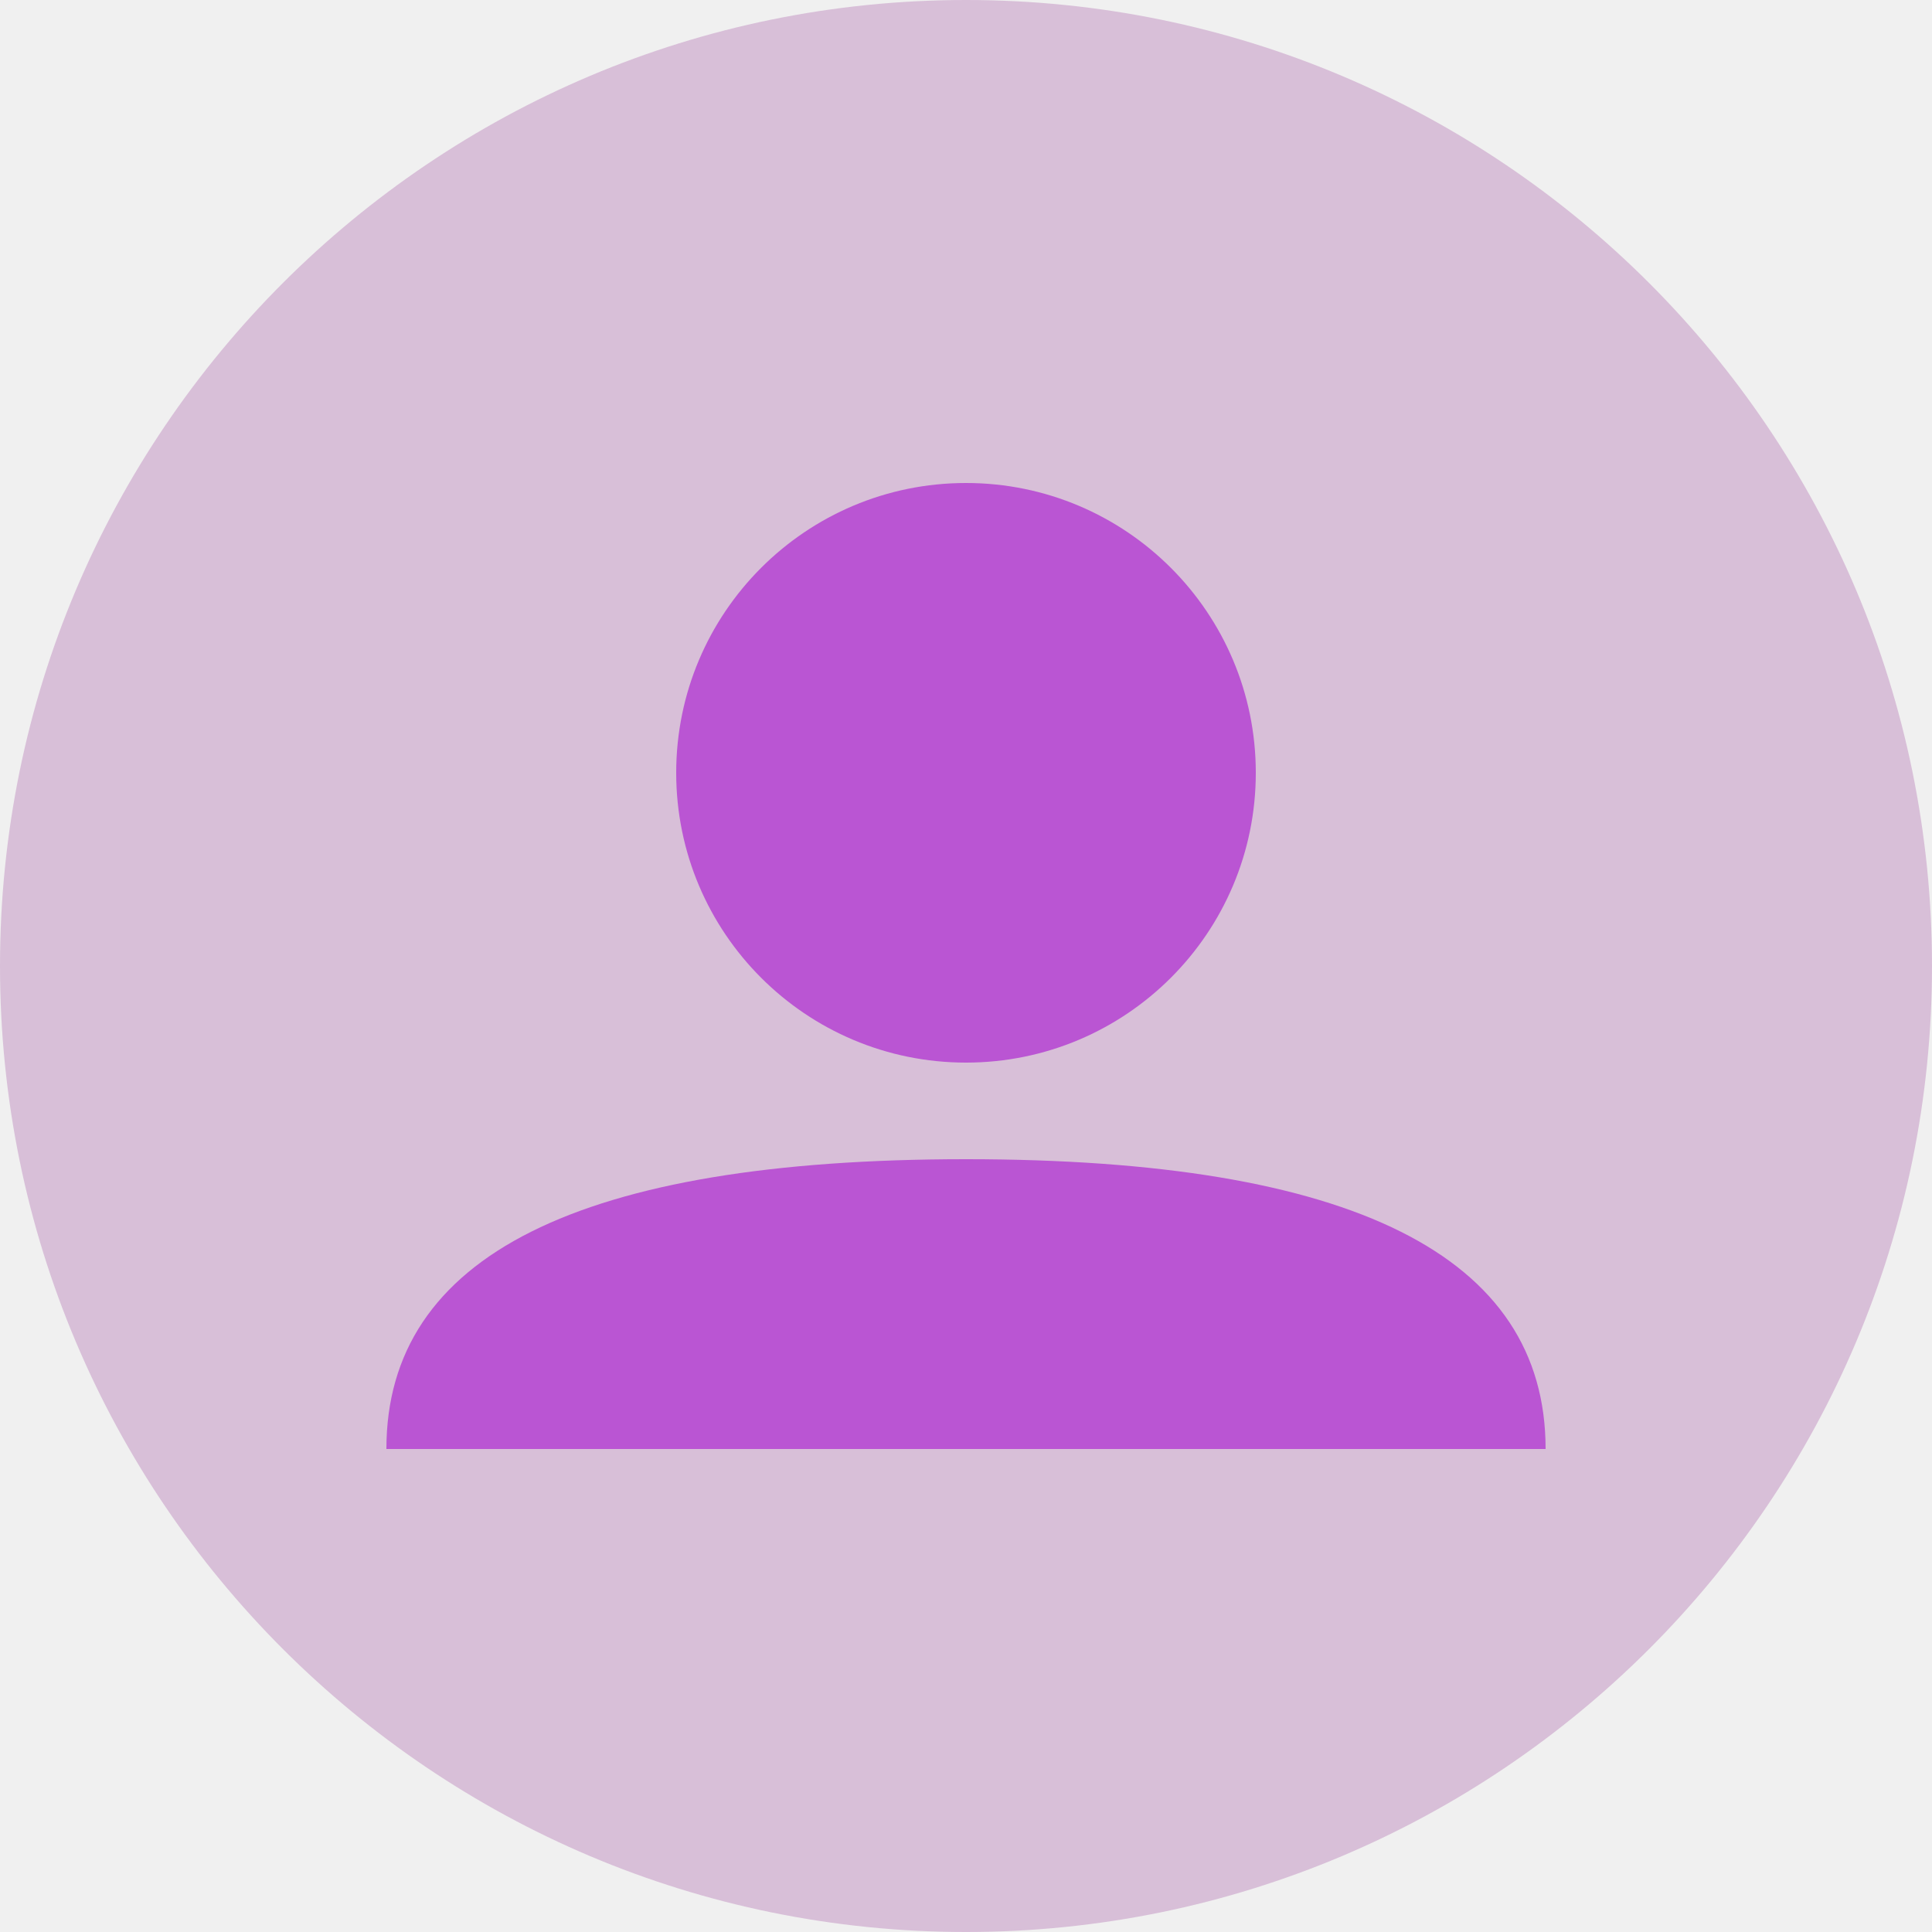
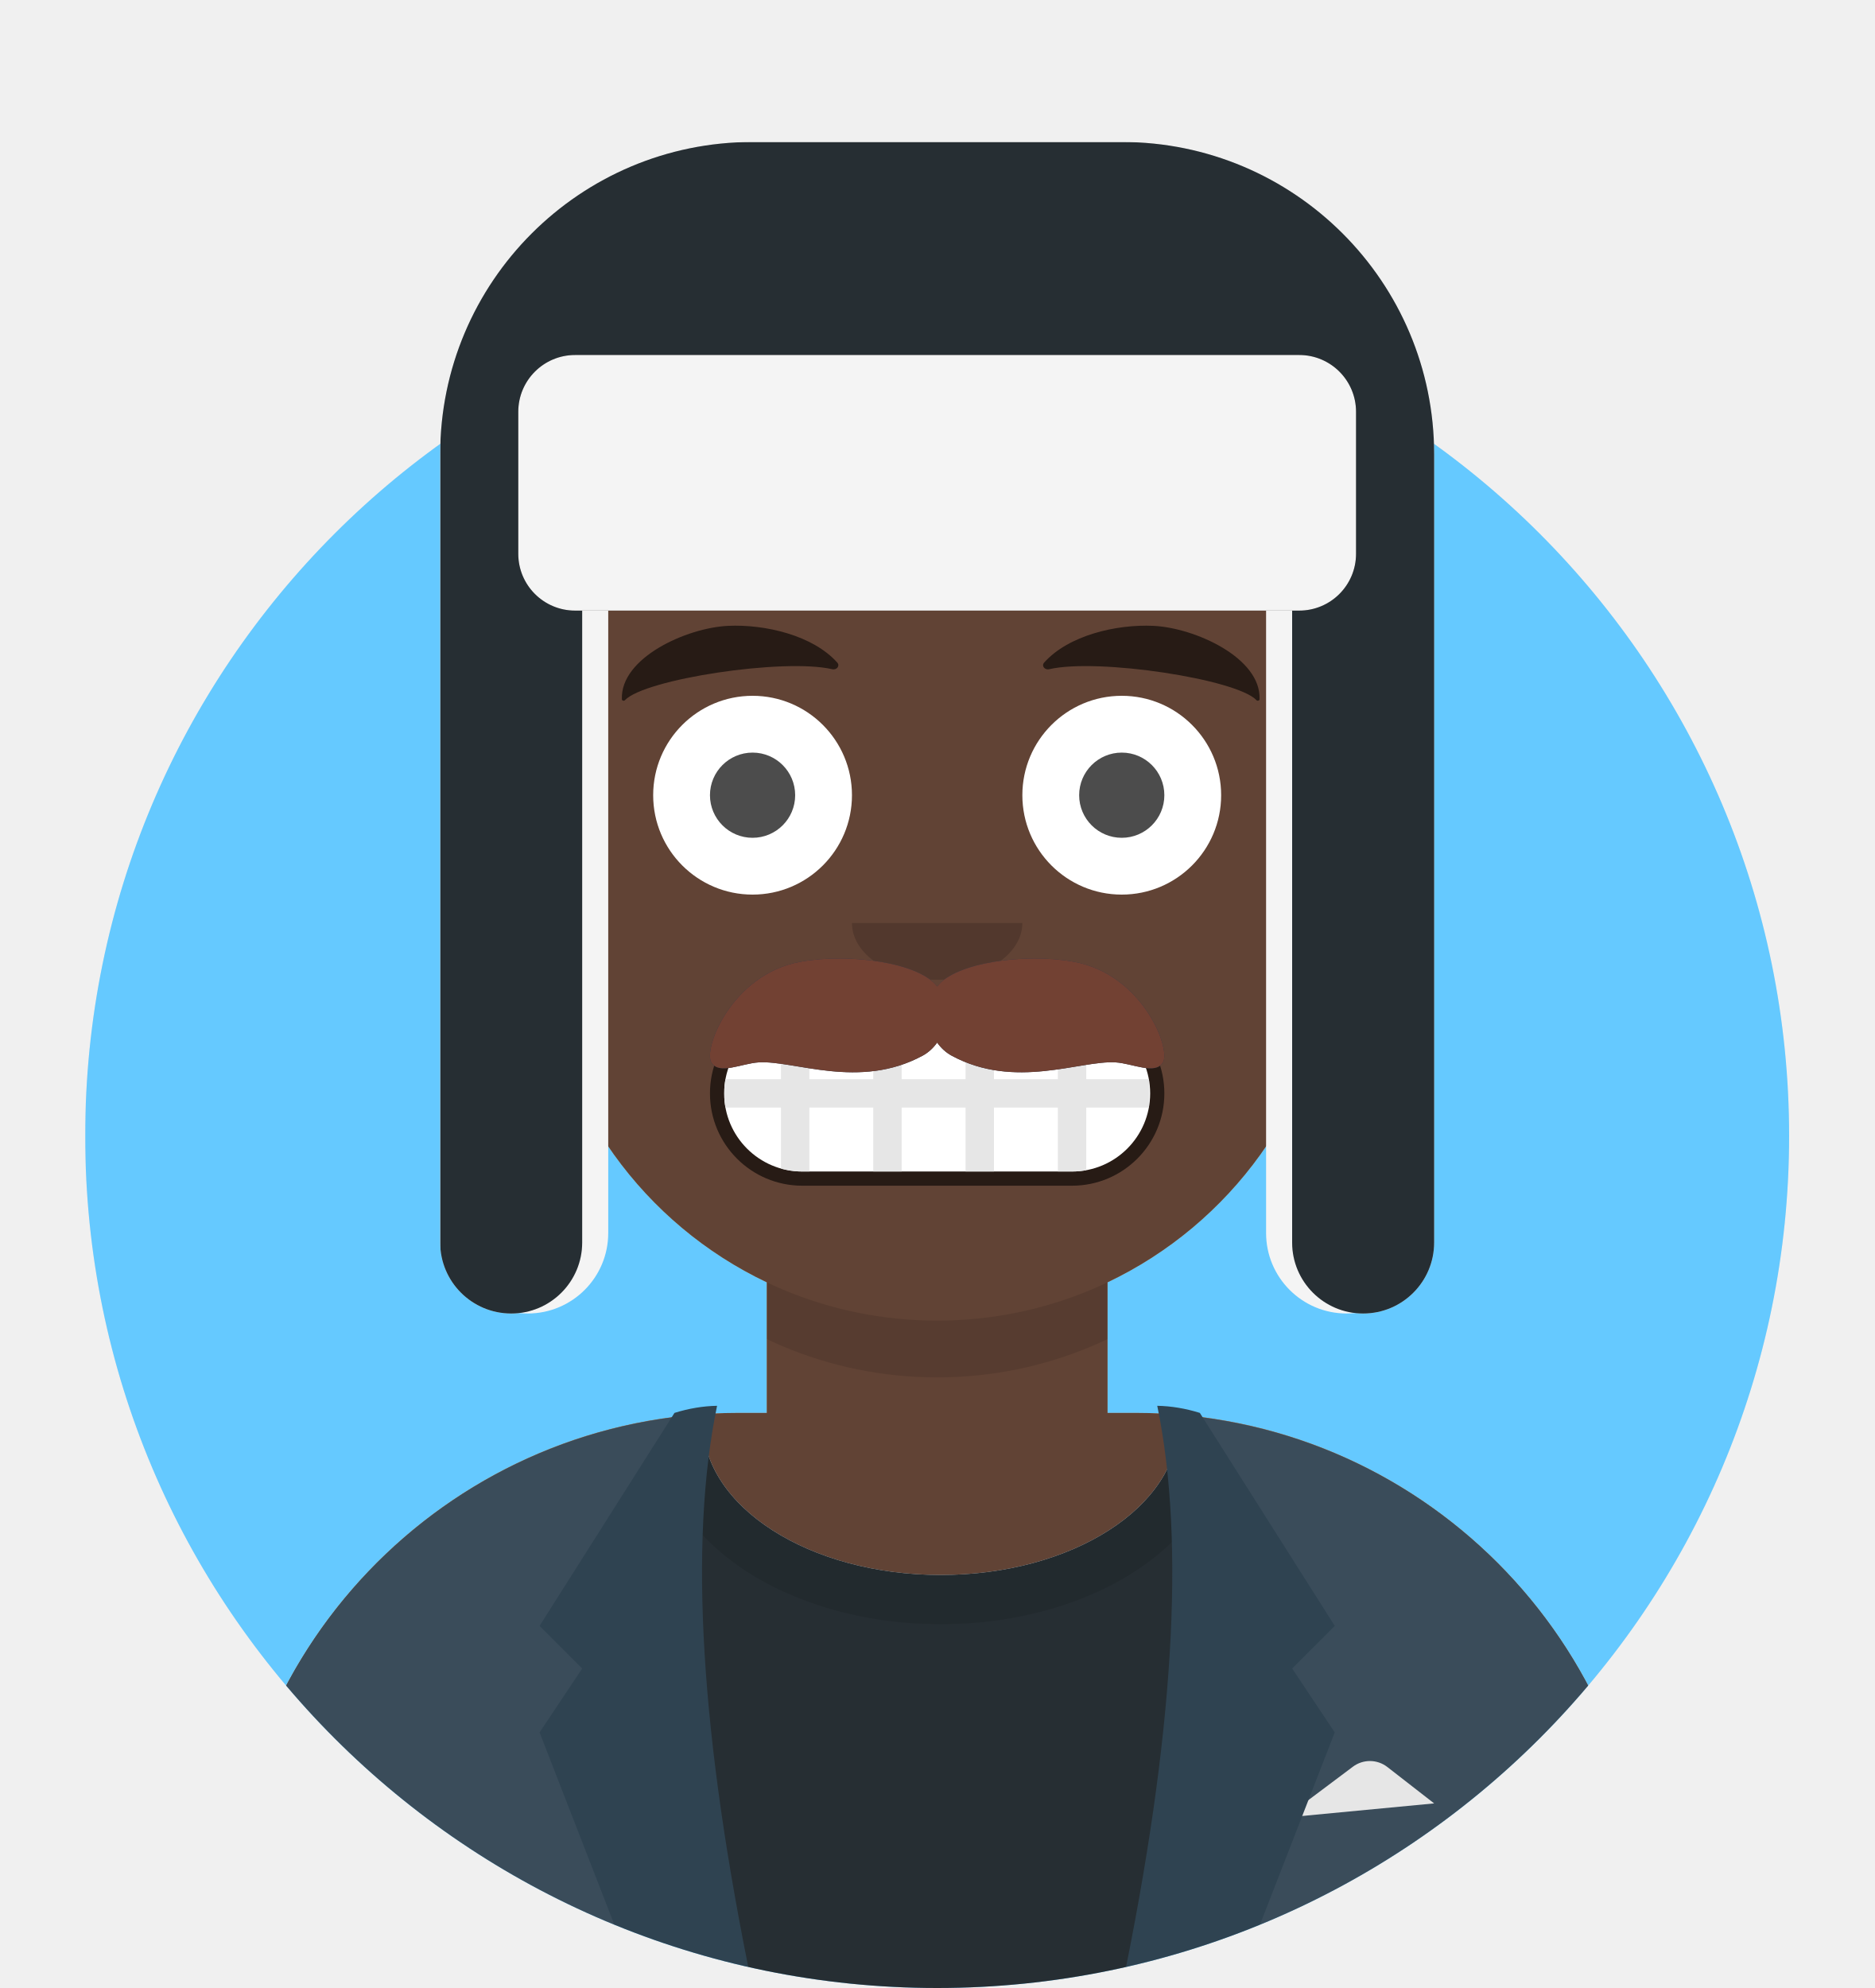
- <svg xmlns="http://www.w3.org/2000/svg" viewBox="0 0 100 100">
-   <circle cx="50" cy="50" r="50" fill="#D8BFD8" />
-   <circle cx="50" cy="40" r="15" fill="#BA55D3" />
-   <path d="M 20 75 Q 20 60 50 60 Q 80 60 80 75" fill="#BA55D3" />
+ <svg xmlns="http://www.w3.org/2000/svg" xmlns:xlink="http://www.w3.org/1999/xlink" width="264px" height="280px" viewBox="0 0 264 280" version="1.1">
+   <defs>
+     <circle id="react-path-1" cx="120" cy="120" r="120" />
+     <path d="M12,160 C12,226.274 65.726,280 132,280 C198.274,280 252,226.274 252,160 L264,160 L264,-1.42108547e-14 L-3.19744231e-14,-1.42108547e-14 L-3.19744231e-14,160 L12,160 Z" id="react-path-2" />
+     <path d="M124,144.611 L124,163 L128,163 L128,163 C167.765,163 200,195.235 200,235 L200,244 L0,244 L0,235 C-4.86974701e-15,195.235 32.235,163 72,163 L72,163 L76,163 L76,144.611 C58.763,136.422 46.372,119.687 44.305,99.881 C38.48,99.058 34,94.052 34,88 L34,74 C34,68.054 38.325,63.118 44,62.166 L44,56 L44,56 C44,25.072 69.072,5.68137151e-15 100,0 L100,0 L100,0 C130.928,-5.68137151e-15 156,25.072 156,56 L156,62.166 C161.675,63.118 166,68.054 166,74 L166,88 C166,94.052 161.52,99.058 155.695,99.881 C153.628,119.687 141.237,136.422 124,144.611 Z" id="react-path-3" />
+   </defs>
+   <g id="Avataaar" stroke="none" stroke-width="1" fill="none" fill-rule="evenodd">
+     <g transform="translate(-825, -1100)" id="Avataaar/Circle">
+       <g transform="translate(825, 1100)">
+         <g id="Circle" stroke-width="1" fill-rule="evenodd" transform="translate(12, 40)">
+           <mask id="react-mask-4" fill="white">
+             <use xlink:href="#react-path-1" />
+           </mask>
+           <use id="Circle-Background" fill="#E6E6E6" xlink:href="#react-path-1" />
+           <g id="Color/Palette/Blue-01" mask="url(#react-mask-4)" fill="#65C9FF">
+             <rect id="🖍Color" x="0" y="0" width="240" height="240" />
+           </g>
+         </g>
+         <mask id="react-mask-5" fill="white">
+           <use xlink:href="#react-path-2" />
+         </mask>
+         <g id="Mask" />
+         <g id="Avataaar" stroke-width="1" fill-rule="evenodd" mask="url(#react-mask-5)">
+           <g id="Body" transform="translate(32, 36)">
+             <mask id="react-mask-6" fill="white">
+               <use xlink:href="#react-path-3" />
+             </mask>
+             <use fill="#D0C6AC" xlink:href="#react-path-3" />
+             <g id="Skin/👶🏽-03-Brown" mask="url(#react-mask-6)" fill="#614335">
+               <g transform="translate(0, 0)" id="Color">
+                 <rect x="0" y="0" width="264" height="280" />
+               </g>
+             </g>
+             <path d="M156,79 L156,102 C156,132.928 130.928,158 100,158 C69.072,158 44,132.928 44,102 L44,79 L44,94 C44,124.928 69.072,150 100,150 C130.928,150 156,124.928 156,94 L156,79 Z" id="Neck-Shadow" fill-opacity="0.1" fill="#000000" mask="url(#react-mask-6)" />
+           </g>
+           <g id="Clothing/Blazer-+-Shirt" transform="translate(0, 170)">
+             <defs>
+               <path d="M133.96,0.295 C170.936,3.325 200,34.294 200,72.052 L200,81 L0,81 L0,72.052 C1.22536245e-14,33.953 29.592,2.765 67.045,0.22 C67.015,0.593 67,0.969 67,1.348 C67,13.211 81.998,22.828 100.5,22.828 C119.002,22.828 134,13.211 134,1.348 C134,0.995 133.987,0.644 133.96,0.295 Z" id="react-path-709" />
+             </defs>
+             <g id="Shirt" transform="translate(32, 29)">
+               <mask id="react-mask-710" fill="white">
+                 <use xlink:href="#react-path-709" />
+               </mask>
+               <use id="Clothes" fill="#E6E6E6" xlink:href="#react-path-709" />
+               <g id="Color/Palette/Black" mask="url(#react-mask-710)" fill="#262E33">
+                 <g transform="translate(-32, -29)" id="🖍Color">
+                   <rect x="0" y="0" width="264" height="110" />
+                 </g>
+               </g>
+               <g id="Shadowy" opacity="0.6" mask="url(#react-mask-710)" fill-opacity="0.16" fill="#000000">
+                 <g transform="translate(60, -25)" id="Hola-👋🏼">
+                   <ellipse cx="40.5" cy="27.848" rx="39.635" ry="26.914" />
+                 </g>
+               </g>
+             </g>
+             <g id="Blazer" transform="translate(32, 28)">
+               <path d="M68.785,1.122 C30.512,2.804 -1.89486556e-14,34.365 -1.42108547e-14,73.052 L0,73.052 L0,82 L69.362,82 C65.961,69.92 64,55.709 64,40.5 C64,26.173 65.74,12.731 68.785,1.122 Z M131.638,82 L200,82 L200,73.052 C200,34.707 170.025,3.363 132.229,1.174 C135.265,12.771 137,26.194 137,40.5 C137,55.709 135.039,69.92 131.638,82 Z" id="Saco" fill="#3A4C5A" />
+               <path d="M149,58 L158.556,50.833 L158.556,50.833 C159.999,49.751 161.988,49.768 163.412,50.876 L170,56 L149,58 Z" id="Pocket-hanky" fill="#E6E6E6" />
+               <path d="M69,1.13686838e-13 C65,19.333 66.667,46.667 74,82 L58,82 L44,46 L50,37 L44,31 L63,1 C65.028,0.369 67.028,0.036 69,1.13686838e-13 Z" id="Wing" fill="#2F4351" />
+               <path d="M151,1.13686838e-13 C147,19.333 148.667,46.667 156,82 L140,82 L126,46 L132,37 L126,31 L145,1 C147.028,0.369 149.028,0.036 151,1.13686838e-13 Z" id="Wing" fill="#2F4351" transform="translate(141, 41) scale(-1, 1) translate(-141, -41) " />
+             </g>
+           </g>
+           <g id="Face" transform="translate(76, 82)" fill="#000000">
+             <g id="Mouth/Grimace" transform="translate(2, 52)">
+               <defs>
+                 <rect id="react-path-711" x="24" y="9" width="60" height="22" rx="11" />
+               </defs>
+               <rect id="Mouth" fill-opacity="0.6" fill="#000000" fill-rule="evenodd" x="22" y="7" width="64" height="26" rx="13" />
+               <mask id="react-mask-712" fill="white">
+                 <use xlink:href="#react-path-711" />
+               </mask>
+               <use id="Mouth" fill="#FFFFFF" fill-rule="evenodd" xlink:href="#react-path-711" />
+               <path d="M71,22 L62,22 L62,34 L58,34 L58,22 L49,22 L49,34 L45,34 L45,22 L36,22 L36,34 L32,34 L32,22 L24,22 L24,18 L32,18 L32,6 L36,6 L36,18 L45,18 L45,6 L49,6 L49,18 L58,18 L58,6 L62,6 L62,18 L71,18 L71,6 L75,6 L75,18 L83.867,18 L83.867,22 L75,22 L75,34 L71,34 L71,22 Z" id="Grimace-Teeth" fill="#E6E6E6" fill-rule="evenodd" mask="url(#react-mask-712)" />
+             </g>
+             <g id="Nose/Default" transform="translate(28, 40)" fill-opacity="0.16">
+               <path d="M16,8 C16,12.418 21.373,16 28,16 L28,16 C34.627,16 40,12.418 40,8" id="Nose" />
+             </g>
+             <g id="Eyes/Surprised-😳" transform="translate(0, 8)">
+               <circle id="The-White-Stuff" fill="#FFFFFF" cx="30" cy="22" r="14" />
+               <circle id="Eye-Ball" fill="#FFFFFF" cx="82" cy="22" r="14" />
+               <circle id="Eye" fill-opacity="0.7" fill="#000000" cx="30" cy="22" r="6" />
+               <circle id="Eye" fill-opacity="0.7" fill="#000000" cx="82" cy="22" r="6" />
+             </g>
+             <g id="Eyebrow/Natural/Default-Natural" fill-opacity="0.6">
+               <path d="M26.039,6.21 C20.278,6.983 11.293,12.005 12.044,17.818 C12.069,18.008 12.357,18.067 12.481,17.908 C14.967,14.72 34.193,10.037 41.194,11.015 C41.835,11.104 42.258,10.443 41.821,10.03 C38.077,6.495 31.2,5.512 26.039,6.21" id="Eyebrow" transform="translate(27, 12) rotate(5) translate(-27, -12) " />
+               <path d="M85.039,6.21 C79.278,6.983 70.293,12.005 71.044,17.818 C71.069,18.008 71.357,18.067 71.481,17.908 C73.967,14.72 93.193,10.037 100.194,11.015 C100.835,11.104 101.258,10.443 100.821,10.03 C97.077,6.495 90.2,5.512 85.039,6.21" id="Eyebrow" transform="translate(86, 12) scale(-1, 1) rotate(5) translate(-86, -12) " />
+             </g>
+           </g>
+           <g id="Top">
+             <defs>
+               <rect id="react-path-718" x="0" y="0" width="264" height="280" />
+               <path d="M120,54 L20,54 L20,155 C20,160.523 15.523,165 10,165 C4.477,165 6.76353751e-16,160.523 0,155 L0,54 L0,44 C-2.9759565e-15,19.699 19.699,4.46393476e-15 44,0 L96,0 C120.301,-4.46393476e-15 140,19.699 140,44 L140,54 L140,155 C140,160.523 135.523,165 130,165 C124.477,165 120,160.523 120,155 L120,54 Z" id="react-path-716" />
+               <filter x="-0.8%" y="-2.8%" width="101.7%" height="111.1%" filterUnits="objectBoundingBox" id="react-filter-713">
+                 <feOffset dx="0" dy="2" in="SourceAlpha" result="shadowOffsetOuter1" />
+                 <feColorMatrix values="0 0 0 0 0   0 0 0 0 0   0 0 0 0 0  0 0 0 0.1 0" type="matrix" in="shadowOffsetOuter1" />
+               </filter>
+               <rect id="react-path-717" x="74" y="50" width="118" height="36" rx="8" />
+             </defs>
+             <mask id="react-mask-714" fill="white">
+               <use xlink:href="#react-path-718" />
+             </mask>
+             <g id="Mask" />
+             <g id="Top/Accessories/Winter-Hat-1" transform="translate(-1, 0)">
+               <g id="hat" stroke-width="1" fill-rule="evenodd" transform="translate(63, 20)">
+                 <path d="M1,48 L23.671,48 L23.671,153.664 C23.671,159.925 18.596,165 12.336,165 C6.075,165 1,159.925 1,153.664 L1,48 Z M116.329,48 L139,48 L139,153.664 C139,159.925 133.925,165 127.664,165 C121.404,165 116.329,159.925 116.329,153.664 L116.329,48 Z" id="inside" fill="#F4F4F4" />
+                 <mask id="react-mask-715" fill="white">
+                   <use xlink:href="#react-path-716" />
+                 </mask>
+                 <use id="hat-mask" fill="#D8D8D8" xlink:href="#react-path-716" />
+                 <g id="Color/Palette/Gray-01" mask="url(#react-mask-715)" fill-rule="evenodd" fill="#262E33">
+                   <rect id="🖍Color" x="0" y="0" width="264" height="280" />
+                 </g>
+               </g>
+               <g id="hat-front">
+                 <use fill="black" fill-opacity="1" filter="url(#react-path-717)" xlink:href="#react-path-717" />
+                 <use fill="#F4F4F4" fill-rule="evenodd" xlink:href="#react-path-717" />
+               </g>
+               <g id="Facial-Hair/Moustache-Magnum" transform="translate(49, 72)">
+                 <defs>
+                   <path d="M83.998,74.84 C83.457,75.609 82.761,76.25 81.95,76.689 C73.048,81.51 63.877,77.332 58.876,77.63 C56.46,77.774 53.341,79.415 52.216,77.679 C50.977,75.767 55.068,65.221 64.721,63.464 C71.731,62.189 81.497,63.602 83.998,66.938 C86.499,63.602 96.265,62.189 103.274,63.464 C112.928,65.221 117.019,75.767 115.78,77.679 C114.655,79.415 111.536,77.774 109.12,77.63 C104.119,77.332 94.948,81.51 86.046,76.689 C85.235,76.25 84.539,75.609 83.998,74.84 Z" id="react-path-720" />
+                 </defs>
+                 <mask id="react-mask-719" fill="white">
+                   <use xlink:href="#react-path-720" />
+                 </mask>
+                 <use id="Hey..." fill="#28354B" fill-rule="evenodd" xlink:href="#react-path-720" />
+                 <g id="Color/Hair/Brown" mask="url(#react-mask-719)" fill="#724133">
+                   <g transform="translate(-32, 0)" id="Color">
+                     <rect x="0" y="0" width="264" height="244" />
+                   </g>
+                 </g>
+               </g>
+             </g>
+           </g>
+         </g>
+       </g>
+     </g>
+   </g>
</svg>
